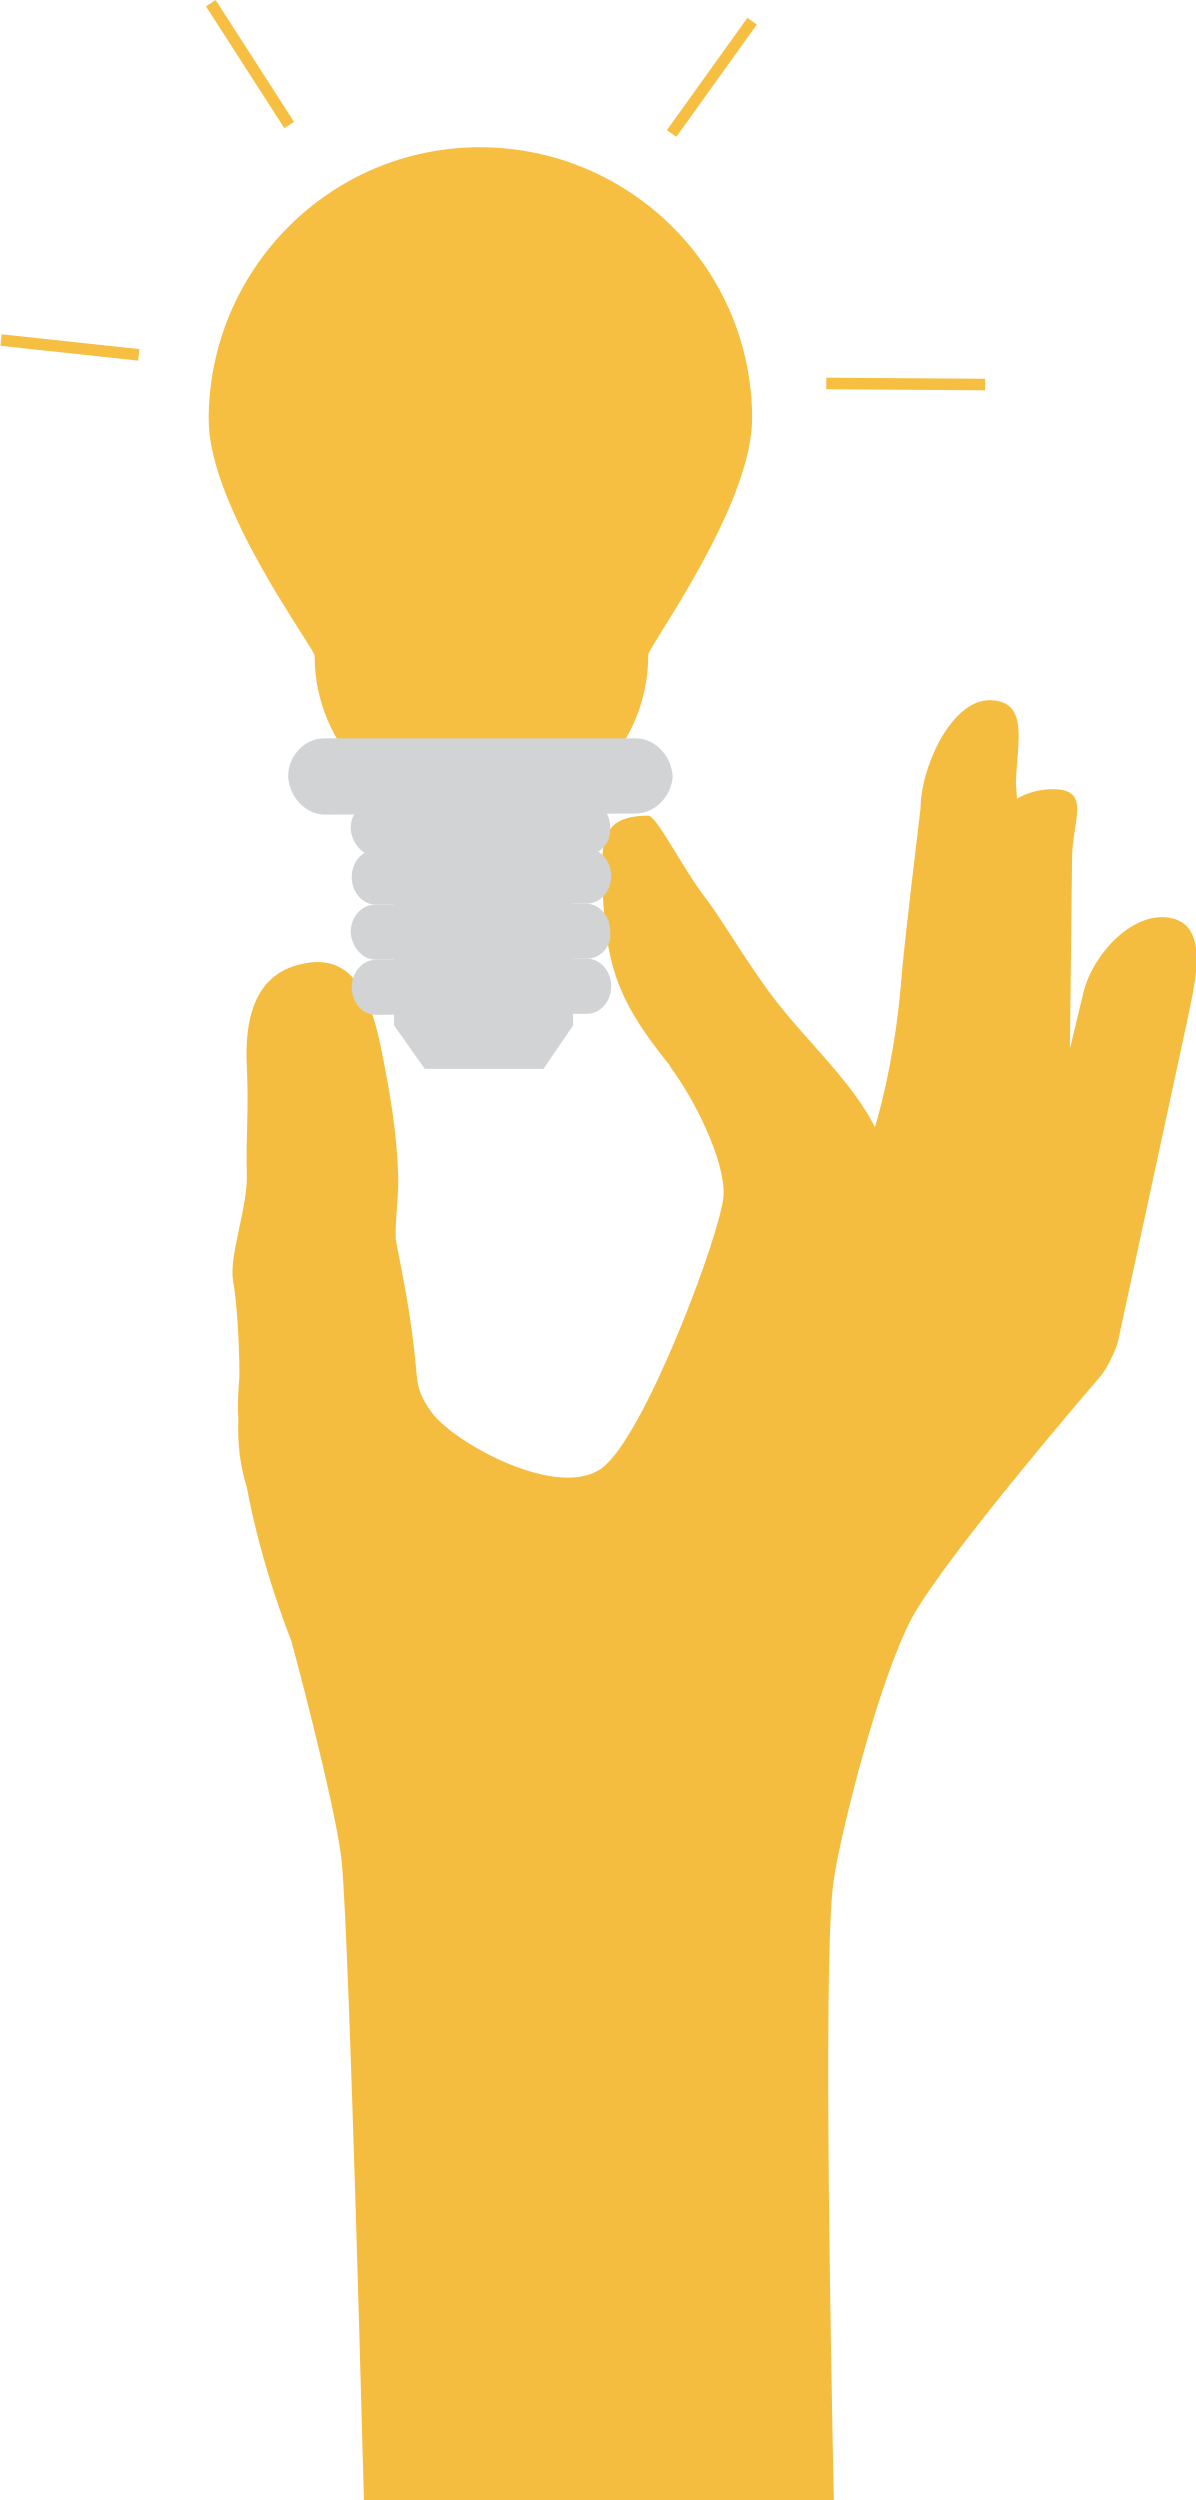
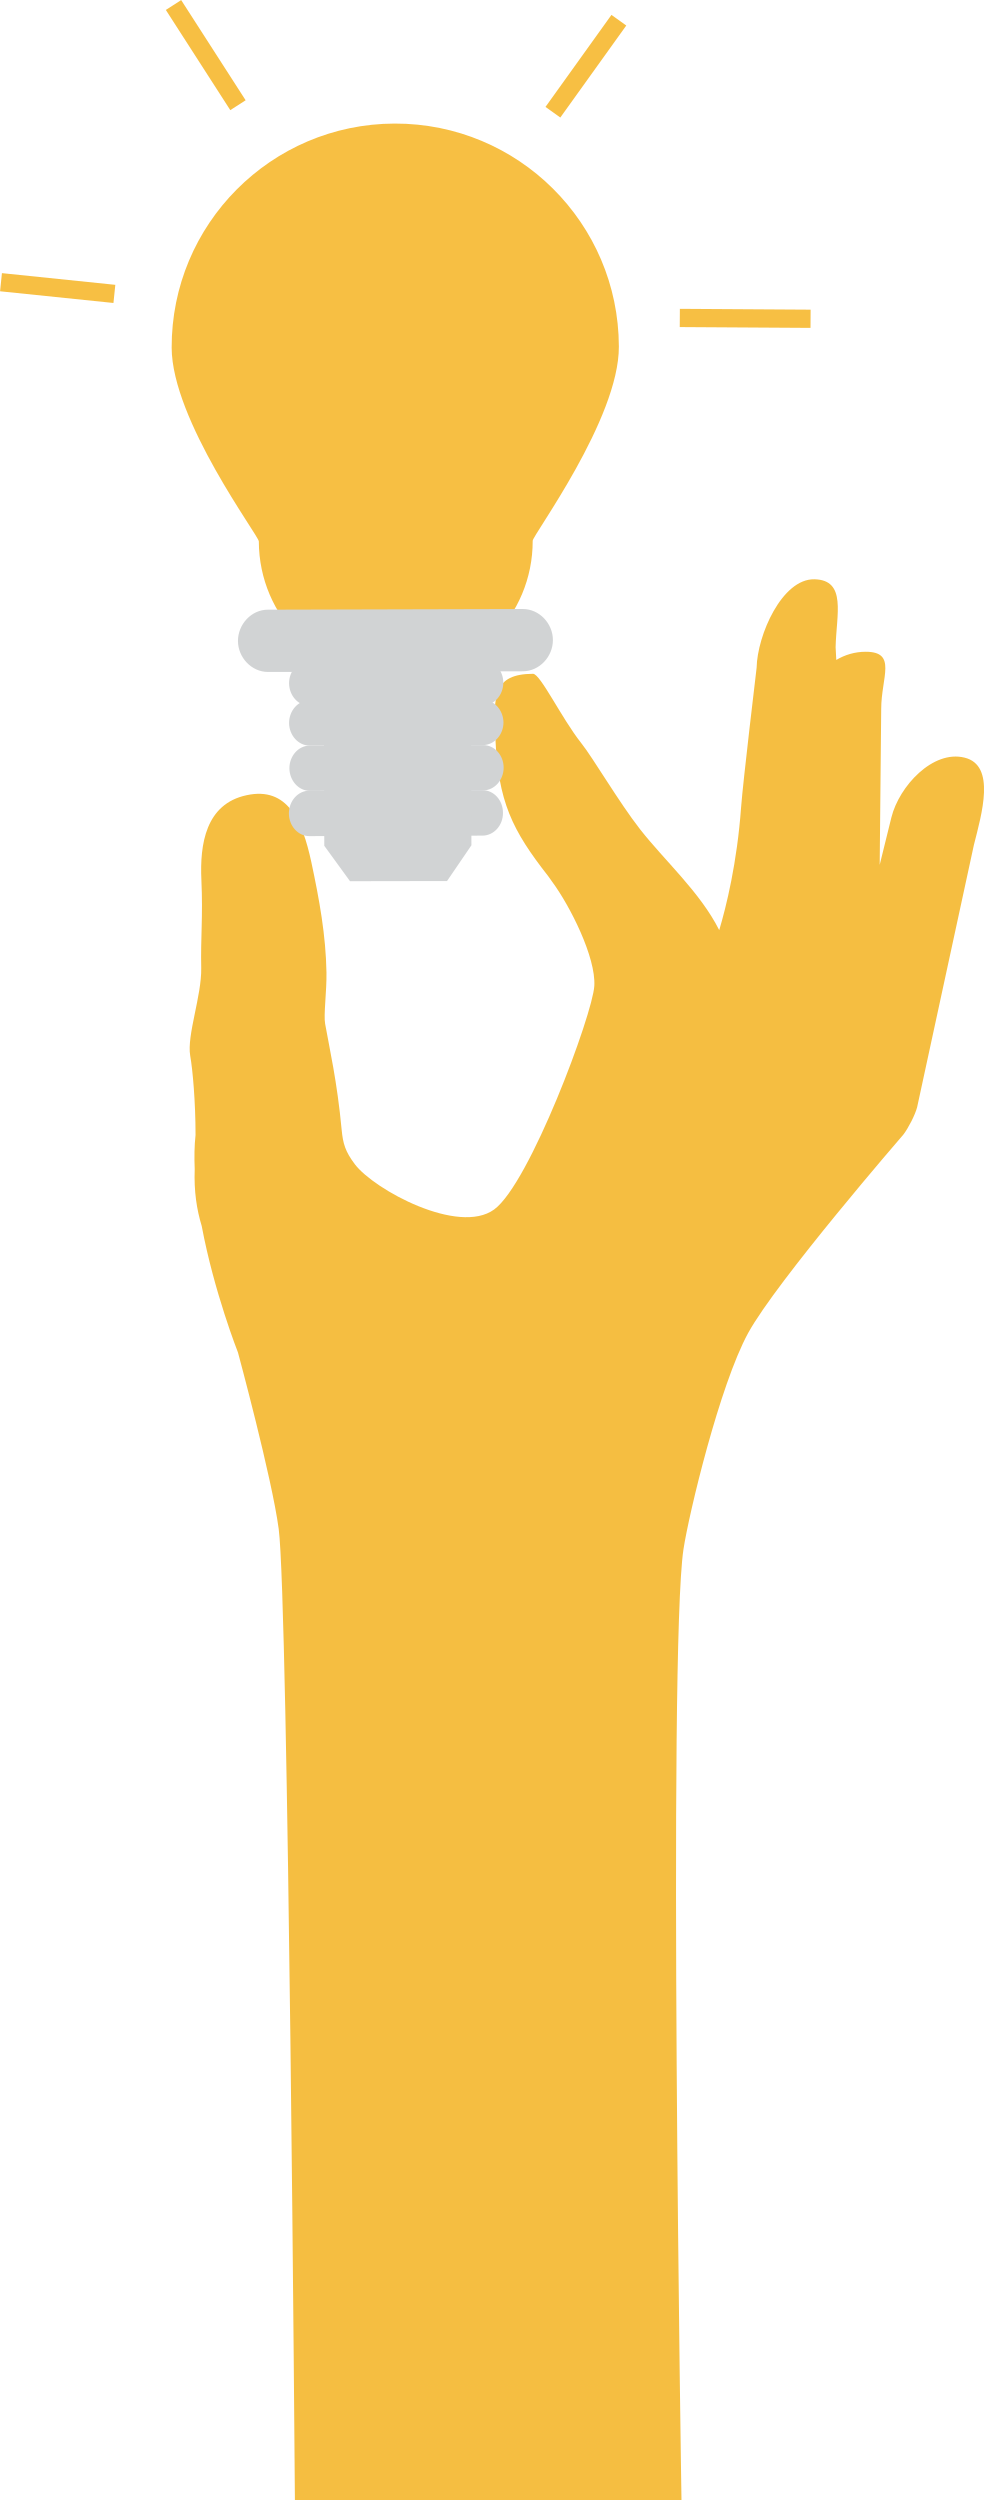
- <svg xmlns="http://www.w3.org/2000/svg" width="112.9" height="236" viewBox="0 0 112.9 236">
-   <path d="M110.7 86.7c-3.6-.9-7.5 3.3-8.4 6.9L101 99l.2-17.9c0-3.6 1.9-6.6-1.8-6.6-1.2 0-2.4.3-3.4.9l-.1-1.5c.1-3.7 1.3-7.7-2.4-7.8-3.7-.1-6.6 6.4-6.6 10.2 0 0-1.6 13.2-1.8 16-.5 6.4-1.7 11.4-2.5 14.1-2.2-4.3-6.3-8-9.1-11.6-2.5-3.1-5.4-8.1-6.8-9.9-2.2-2.8-4.7-7.9-5.5-7.9-4.6 0-4.5 2.6-4.3 7.2.3 7.6 1.9 10.8 6.1 16.1.2.2.2.3.4.6 2.1 2.8 5.1 8.7 4.9 12-.2 3.3-7.4 22.7-11.5 25.7s-13.8-2.3-16-5.2c-1.1-1.5-1.4-2.4-1.5-4-.5-5.6-1.4-9.4-1.9-12.2-.2-1 .2-3.7.2-5.9-.1-4.3-.8-8.3-1.7-12.7-1-4.7-2.7-8.7-7.4-7.6-4.7 1-5.4 5.6-5.2 9.7.2 4.2-.1 6.6 0 10.1.1 3.2-1.7 7.7-1.3 10.1.3 1.6.6 5.3.6 9.1-.1 1.2-.2 2.6-.1 3.9-.1 2.5.2 4.6.8 6.5 1.4 7.6 4.2 14.5 4.2 14.5s3.9 14.4 4.7 20.3C33.3 183.6 36 302 36 302l44.4-.9s-3.5-111.8-1.7-123.6c.6-4.2 4.2-18.8 7.4-24.8 3.3-6 17.8-22.8 17.8-22.8.6-.7 1.3-2.2 1.6-3.1l6.5-30.1c.7-3.5 2.3-9.1-1.3-10z" fill="#F4BD40" />
-   <path d="M71 39.5c0-14.2-11.6-25.6-25.7-25.6-14.2 0-25.6 11.6-25.6 25.7 0 8.3 10 21.6 10 22.3 0 8.7 7.1 15.7 15.8 15.7 8.7 0 15.7-7.1 15.7-15.8-.1-.6 9.8-14 9.8-22.3" fill="#F6BF41" />
-   <path d="M60 76.8l-29.3.1c-1.9 0-3.4-1.7-3.5-3.6 0-1.9 1.5-3.6 3.4-3.6H60c1.9 0 3.4 1.7 3.5 3.6-.1 1.8-1.6 3.5-3.5 3.5" fill="#D2D3D4" />
-   <path d="M55.4 80.7l-19.9.1c-1.3 0-2.3-1.2-2.4-2.6 0-1.4 1-2.6 2.3-2.6l19.9-.1c1.3 0 2.3 1.2 2.3 2.6.1 1.4-.9 2.6-2.2 2.6" fill="#D2D3D4" />
-   <path d="M55.4 85.3l-19.9.1c-1.3 0-2.3-1.2-2.3-2.6 0-1.4 1-2.6 2.3-2.6l19.9-.1c1.3 0 2.3 1.2 2.3 2.6 0 1.4-1 2.6-2.3 2.6" fill="#D2D3D4" />
-   <path d="M55.4 90.5l-19.9.1c-1.3 0-2.3-1.2-2.4-2.6 0-1.4 1-2.6 2.3-2.6l19.9-.1c1.3 0 2.3 1.2 2.3 2.6.2 1.4-.9 2.6-2.2 2.6" fill="#D2D3D4" />
-   <path d="M55.4 95.7l-19.9.1c-1.3 0-2.3-1.2-2.3-2.6 0-1.4 1-2.6 2.3-2.6l19.9-.1c1.3 0 2.3 1.2 2.3 2.6 0 1.4-1 2.6-2.3 2.6" fill="#D2D3D4" />
-   <path fill="#D2D3D4" d="M54.1 96.8l-2.8 4.1H40.1l-2.9-4.1-.1-23.8 16.9-.1z" />
-   <g fill="#F6BF41" stroke="#F6BF41" stroke-width="1.092" stroke-miterlimit="10">
-     <path d="M27.3 11.8L19.9.3M13.1 33.5l-13-1.4M63.4 12.6L71 2M78 36.2l15 .1" />
+ <svg xmlns="http://www.w3.org/2000/svg" width="58.92" height="149.71" viewBox="0 0 58.92 149.71">
+   <path fill="#F5BE41" d="M57.76 45.37c-1.89-.47-3.91 1.7-4.38 3.58l-.7 2.84.09-9.33c0-1.9.97-3.43-.93-3.43-.64 0-1.24.18-1.76.49l-.04-.76c.04-1.95.68-4.03-1.27-4.07-1.94-.04-3.42 3.35-3.46 5.29 0 0-.82 6.86-.93 8.36-.24 3.32-.89 5.96-1.31 7.36-1.14-2.27-3.27-4.16-4.74-6.04-1.28-1.64-2.8-4.25-3.53-5.17-1.16-1.46-2.44-4.14-2.88-4.14-2.39.01-2.37 1.34-2.26 3.73.16 3.95 1.02 5.64 3.17 8.39.09.11.12.18.22.31 1.09 1.47 2.64 4.55 2.54 6.26-.1 1.71-3.87 11.84-6 13.39-2.13 1.55-7.18-1.18-8.34-2.71-.58-.77-.71-1.24-.79-2.06-.27-2.9-.73-4.88-.99-6.35-.1-.53.1-1.95.08-3.08-.04-2.23-.42-4.33-.91-6.62-.53-2.46-1.42-4.52-3.87-3.99-2.45.52-2.81 2.93-2.71 5.08.1 2.2-.05 3.44-.01 5.27.03 1.67-.87 4.03-.66 5.25.15.84.32 2.77.32 4.75-.07.64-.08 1.33-.05 2.04-.05 1.33.12 2.42.42 3.41.74 3.95 2.17 7.57 2.17 7.57s2.03 7.49 2.44 10.57c.58 4.4.97 58.15.97 58.15h23.15s-.81-50.8.12-56.94c.33-2.16 2.17-9.82 3.87-12.94 1.7-3.11 9.3-11.89 9.3-11.89.29-.38.7-1.17.82-1.63l3.4-15.71c.47-1.86 1.33-4.77-.56-5.23z" />
+   <path fill="#F7BF43" d="M37.06 20.75c-.02-7.39-6.03-13.37-13.43-13.35-7.39.02-13.37 6.03-13.35 13.42.01 4.33 5.22 11.27 5.22 11.6.01 4.53 3.69 8.19 8.22 8.18s8.19-3.69 8.18-8.22c0-.33 5.18-7.3 5.16-11.63" />
+   <path fill="#D1D3D4" d="M31.32 40.2l-15.27.04c-.99 0-1.8-.87-1.8-1.86s.8-1.87 1.79-1.87l15.27-.04c.99 0 1.8.87 1.8 1.86 0 .99-.8 1.86-1.79 1.87" />
+   <path fill="#D1D3D4" d="M28.92 42.24l-10.38.03c-.68 0-1.22-.61-1.23-1.35 0-.74.54-1.36 1.22-1.36l10.39-.03c.67 0 1.22.61 1.22 1.35 0 .74-.54 1.36-1.22 1.36" />
+   <path fill="#D1D3D4" d="M28.93 44.62l-10.39.03c-.67 0-1.22-.61-1.23-1.35 0-.74.54-1.36 1.22-1.36l10.39-.03c.67 0 1.22.61 1.23 1.35 0 .74-.55 1.35-1.22 1.36" />
+   <path fill="#D1D3D4" d="M28.94 47.33l-10.38.03c-.68 0-1.22-.61-1.23-1.35 0-.74.54-1.36 1.22-1.36l10.39-.03c.68 0 1.22.61 1.22 1.35 0 .74-.55 1.36-1.22 1.36" />
+   <path fill="#D1D3D4" d="M28.91 50.04l-10.39.03c-.67 0-1.22-.61-1.22-1.36 0-.74.54-1.36 1.22-1.36l10.38-.03c.68 0 1.22.61 1.22 1.35.01.75-.54 1.36-1.21 1.37" />
+   <path fill="#D1D3D4" d="M28.23 50.62l-1.46 2.14-5.81.01-1.54-2.12-.04-12.45 8.82-.02z" />
+   <g fill="none" stroke="#F7BF43" stroke-width="1.092" stroke-miterlimit="10">
+     <path d="M14.25 6.3l-3.86-6M6.85 17.6l-6.79-.7M33.11 6.72l3.95-5.51M40.71 19.04l7.83.05" />
  </g>
</svg>
